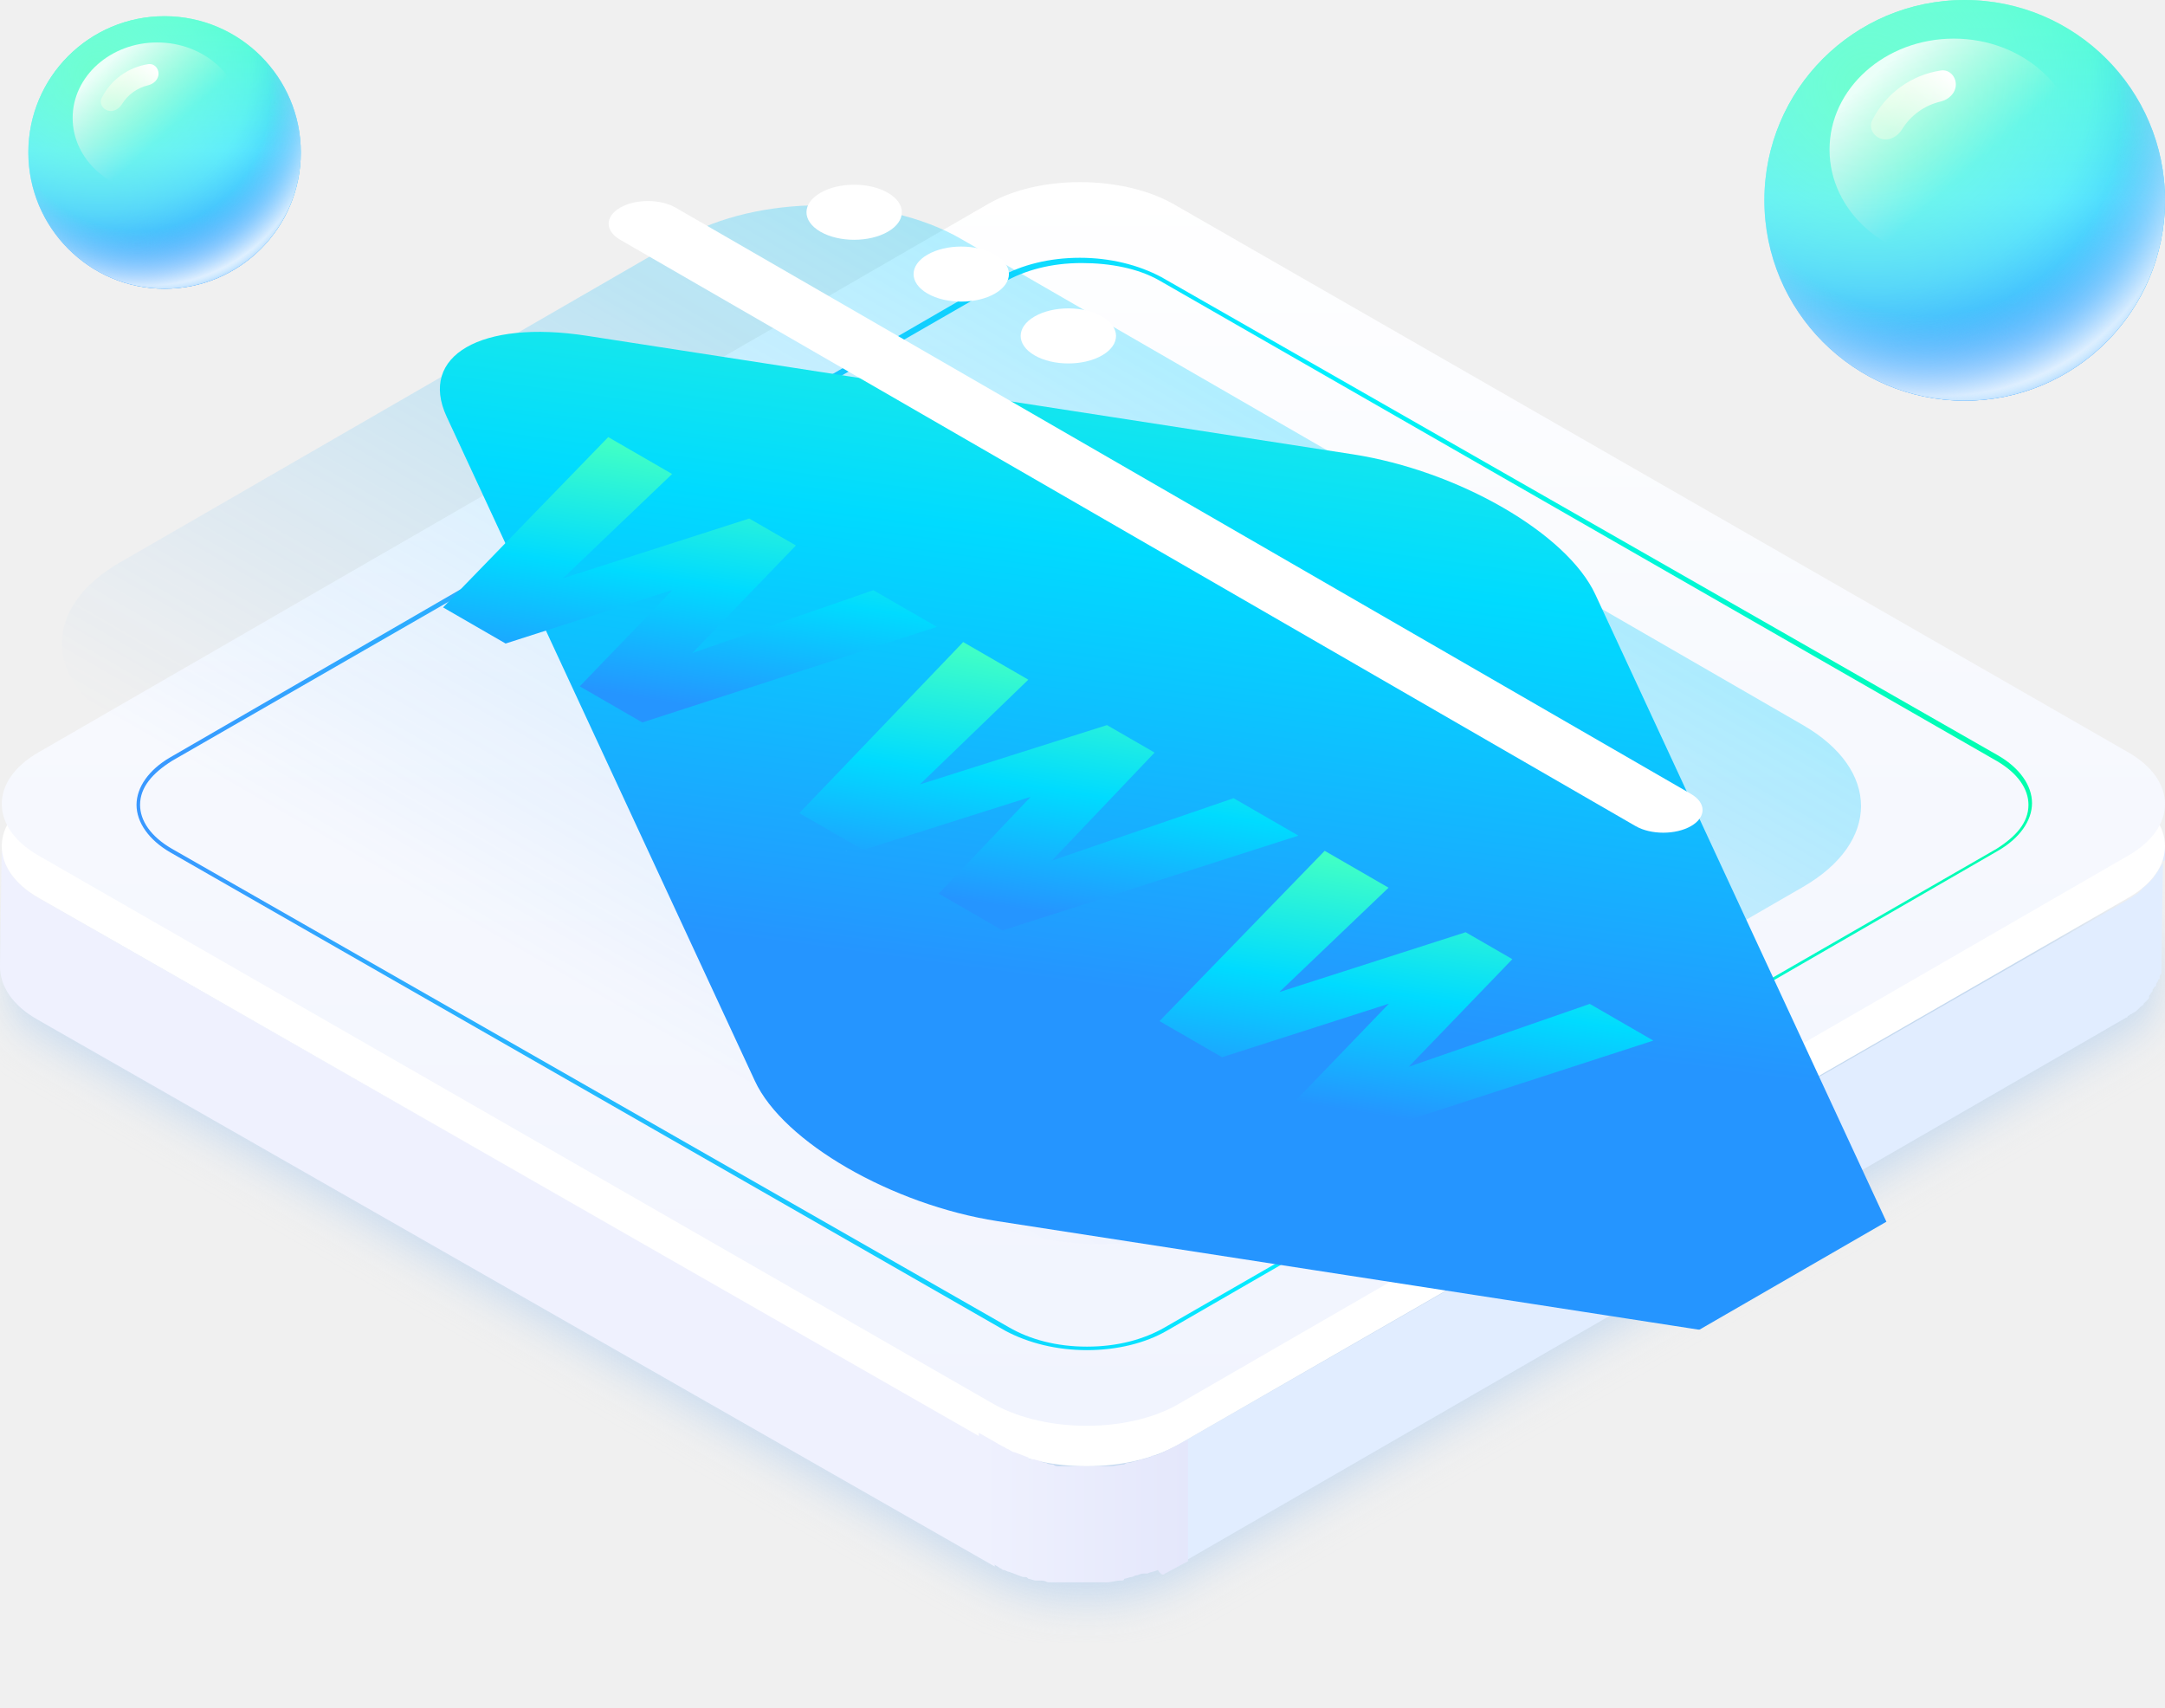
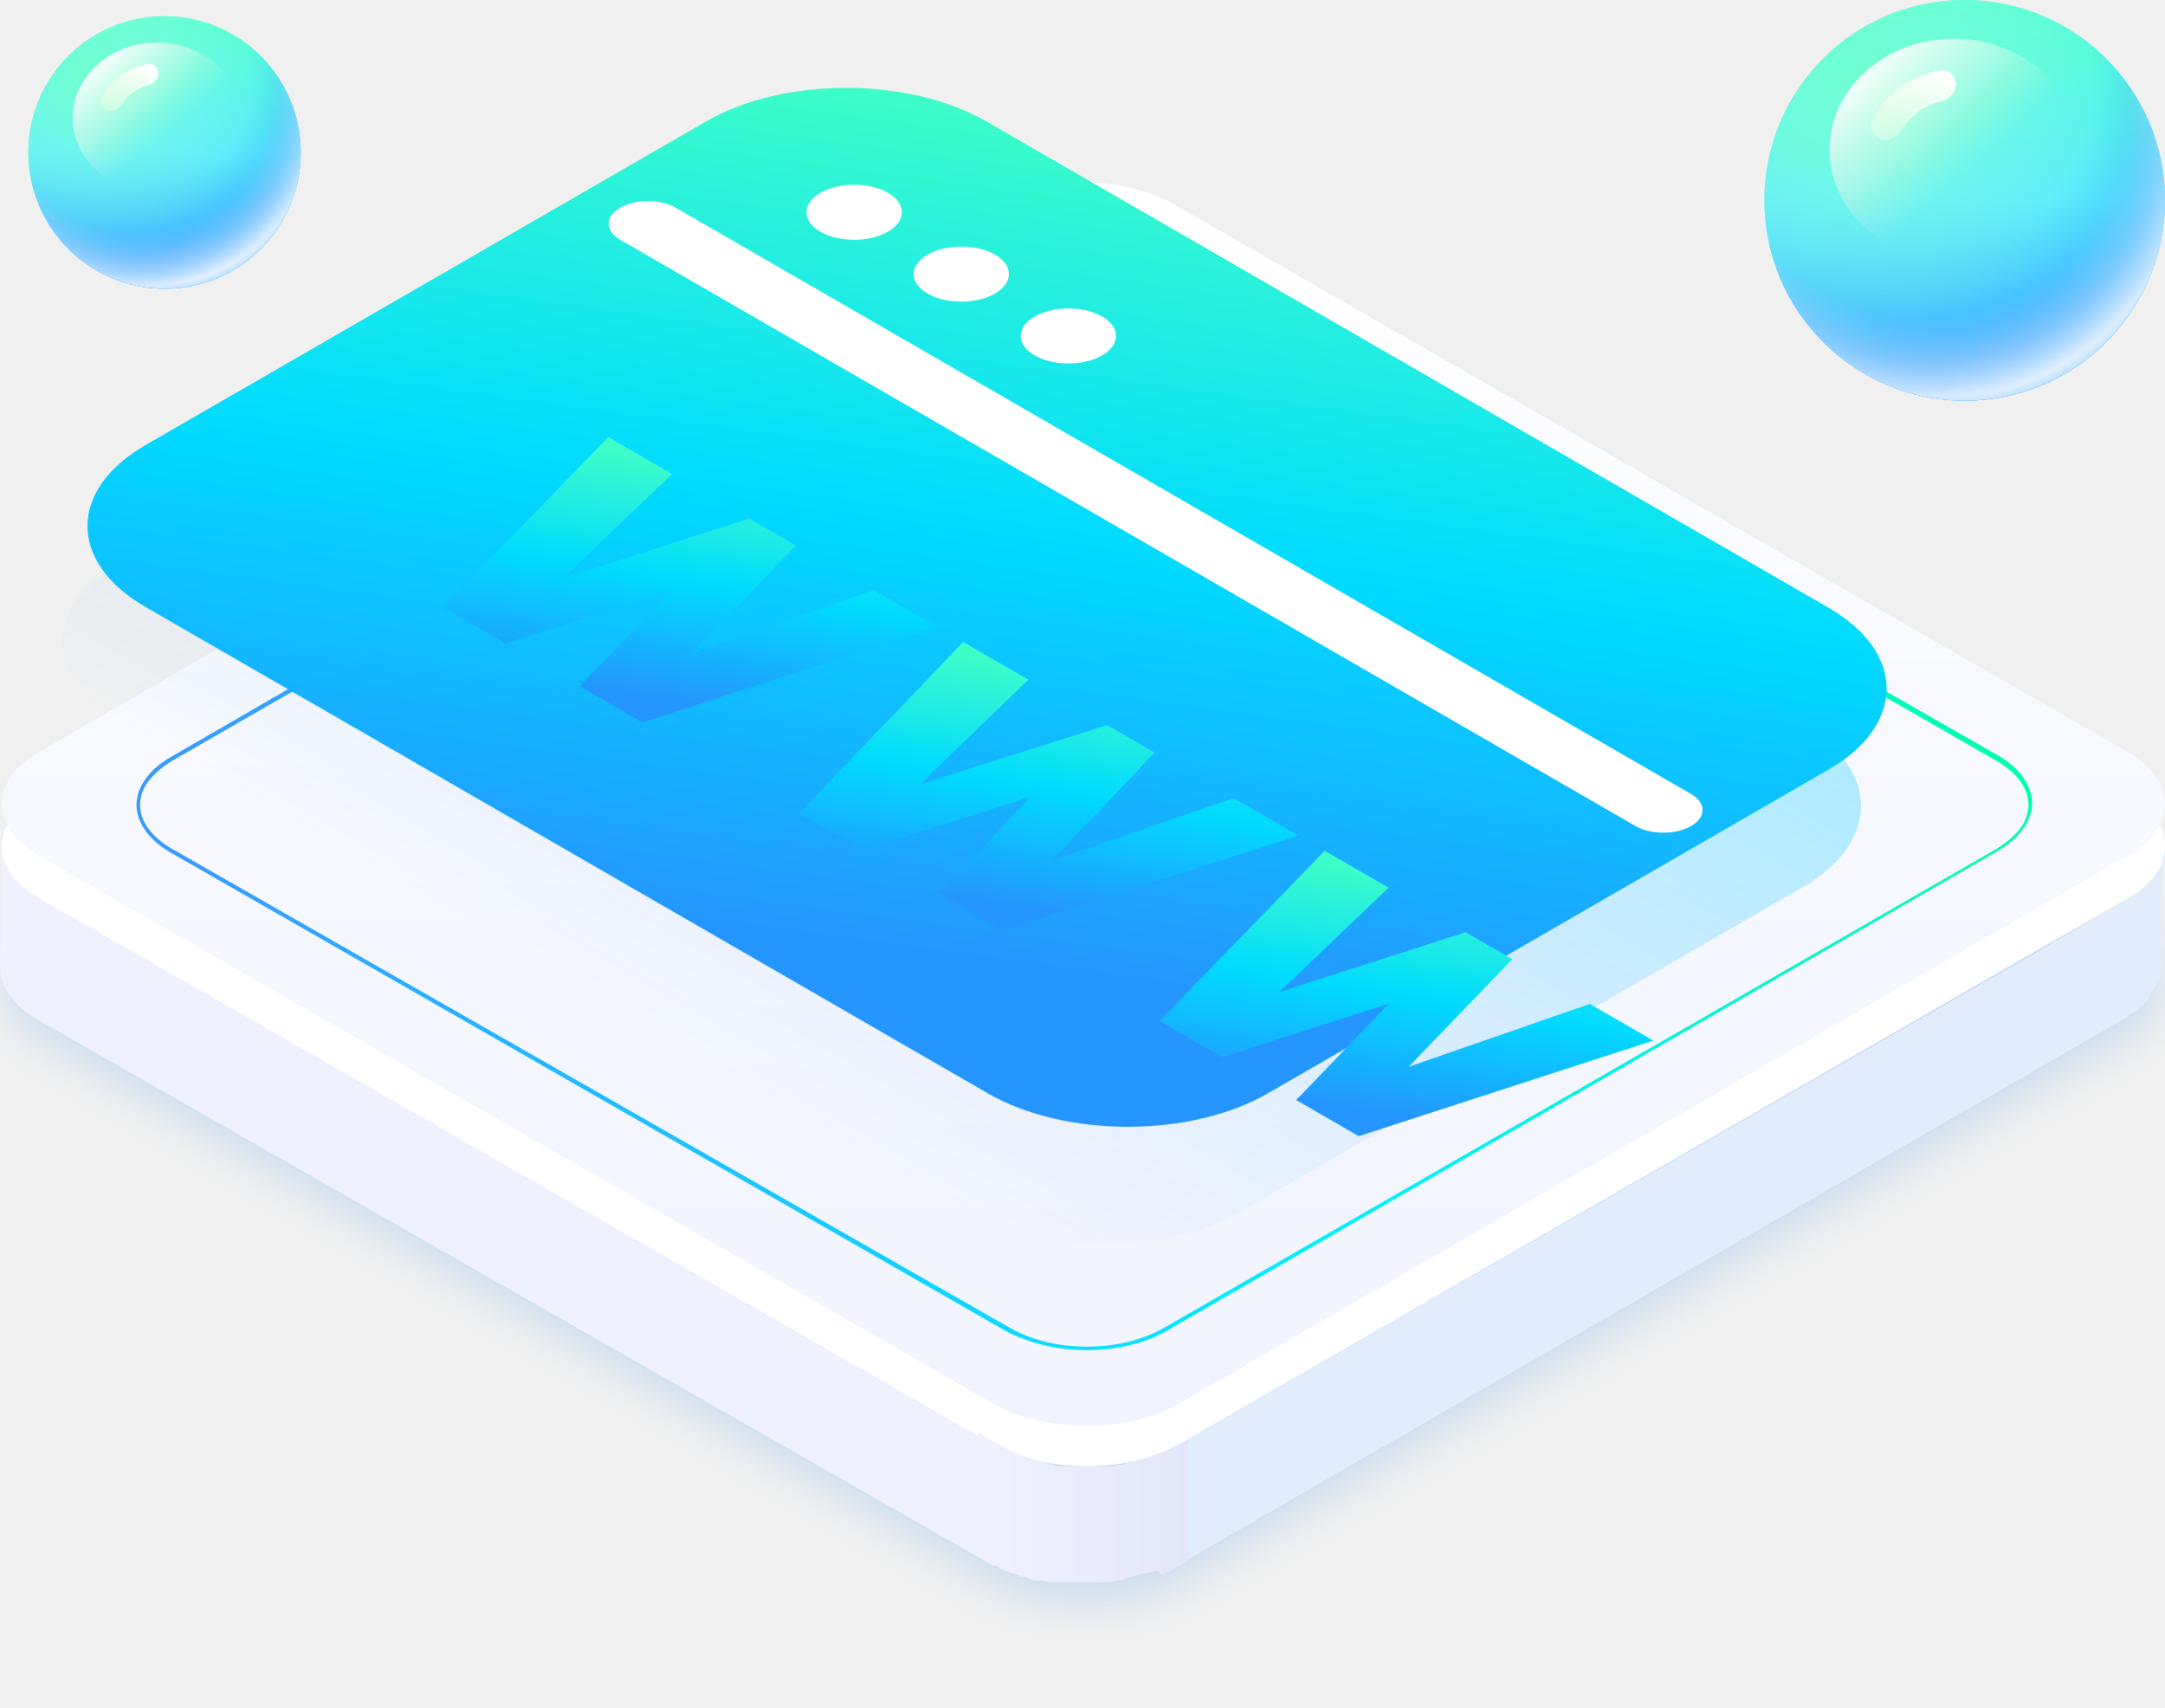
<svg xmlns="http://www.w3.org/2000/svg" width="535" height="422" viewBox="0 0 535 422" fill="none">
-   <g clip-path="url(#clip0_862_31178)">
-     <g filter="url(#filter0_f_862_31178)">
+   <g clip-path="url(#clip0_876_33954)">
+     <g filter="url(#filter0_f_876_33954)">
      <path d="M9.639 254.554C-2.63 247.6 -2.63 235.866 9.639 228.912L244.496 230.215C256.764 223.262 276.92 223.262 289.627 230.215L525.798 228.912C538.066 235.866 538.066 247.6 525.798 254.554L290.941 389.723C278.673 396.677 258.517 396.677 245.81 389.723L9.639 254.554Z" fill="#C5D9EF" />
    </g>
    <path d="M535 210.157C535 210.592 535 211.027 535 211.027C535 211.461 535 211.461 535 211.896C535 212.331 535 212.765 534.562 212.765C534.562 213.2 534.562 213.2 534.124 213.634C534.124 214.069 533.686 214.069 533.686 214.504C533.248 214.938 533.248 215.373 532.809 215.808C532.371 216.242 532.371 216.677 531.933 217.111C531.933 217.111 531.933 217.111 531.495 217.546C531.057 217.981 530.619 218.415 530.18 218.85C529.742 219.285 529.304 219.285 529.304 219.719C528.866 220.154 528.866 220.154 528.428 220.588C527.99 221.023 527.551 221.023 527.113 221.458C526.675 221.892 526.237 221.892 525.799 222.327L290.942 357.061L290.504 387.05L525.361 251.447C525.361 251.447 525.799 251.447 525.799 251.012C526.237 251.012 526.237 250.578 526.675 250.578C527.113 250.143 527.551 250.143 527.99 249.708C528.428 249.274 528.428 249.274 528.866 248.839C529.304 248.404 529.742 248.404 529.742 247.97C530.18 247.535 530.619 247.101 531.057 246.666C531.057 246.666 531.057 246.666 531.057 246.231C531.057 245.797 531.495 245.797 531.495 245.362L531.933 244.927C531.933 244.927 531.933 244.927 531.933 244.493C532.371 244.058 532.371 243.624 532.809 243.624C532.809 243.624 532.809 243.624 532.809 243.189C532.809 242.754 533.248 242.754 533.248 242.32C533.248 242.32 533.248 241.885 533.686 241.885C533.686 241.885 533.686 241.885 533.686 241.45C533.686 241.016 533.686 241.016 534.124 240.581V240.147C534.124 239.712 534.124 239.277 534.124 239.277C534.124 238.843 534.124 238.843 534.124 238.408C534.124 238.408 534.124 238.408 534.124 237.973L534.562 207.984C535 209.288 535 209.723 535 210.157Z" fill="#E1EDFF" />
    <path d="M9.64 221.892C3.505 218.415 0.438 213.634 0.438 208.854L0 238.843C0 243.623 3.067 248.404 9.201 251.881L245.811 387.05L246.249 357.061L9.64 221.892Z" fill="#EFF1FE" />
    <path d="M525.798 196.25C538.066 203.204 538.066 214.939 525.798 221.893L290.941 357.061C278.673 364.015 258.517 364.015 245.81 357.061L9.639 221.893C-2.63 214.939 -2.63 203.204 9.639 196.25L244.496 60.647C256.764 53.693 276.92 53.693 289.627 60.647L525.798 196.25Z" fill="white" />
-     <path d="M9.639 211.461C-2.63 204.507 -2.63 192.772 9.639 185.818L244.496 50.215C256.764 43.261 276.92 43.261 289.627 50.215L525.798 185.818C538.066 192.772 538.066 204.507 525.798 211.461L290.941 347.064C278.673 354.018 258.517 354.018 245.81 347.064L9.639 211.461Z" fill="url(#paint0_linear_862_31178)" />
-     <path d="M268.595 333.591C261.146 333.591 254.136 331.853 248.439 328.811L42.063 210.593C36.805 207.55 33.738 203.204 33.738 198.858C33.738 194.512 36.805 190.165 42.063 187.123L247.125 68.47C252.383 65.428 259.394 63.69 266.842 63.69C274.291 63.69 281.302 65.428 286.998 68.47L493.812 186.688C499.07 189.731 502.137 194.077 502.137 198.423C502.137 202.769 499.07 207.116 493.812 210.158L288.312 328.811C283.054 331.853 276.044 333.591 268.595 333.591ZM267.28 64.993C259.832 64.993 253.259 66.732 248.001 69.774L42.502 187.992C37.682 191.035 34.615 194.512 34.615 198.858C34.615 202.769 37.244 206.681 42.502 209.723L249.316 327.941C254.574 330.984 261.146 332.722 268.595 332.722C276.044 332.722 282.616 330.984 287.874 327.941L493.374 209.723C498.194 206.681 501.261 203.204 501.261 198.858C501.261 194.946 498.632 191.035 493.374 187.992L286.56 69.34C281.302 66.297 274.291 64.993 267.28 64.993Z" fill="url(#paint1_linear_862_31178)" />
-     <path d="M287.875 388.788C288.751 388.353 292.694 386.18 293.571 385.745V355.756C292.694 356.191 289.189 357.929 288.313 358.364C287.875 358.364 287.875 358.798 287.436 358.798C286.56 359.233 285.684 359.668 284.807 359.668C284.369 359.668 284.369 360.102 283.931 360.102C283.493 360.102 283.055 360.537 282.178 360.537C281.74 360.537 281.302 360.972 280.864 360.972C280.426 360.972 279.549 361.406 279.111 361.406C278.673 361.406 278.235 361.406 277.797 361.841C276.482 361.841 275.606 362.275 274.291 362.275C273.853 362.275 273.415 362.275 272.977 362.275C272.101 362.275 271.662 362.275 270.786 362.275C270.348 362.275 269.91 362.275 269.472 362.275C269.033 362.275 268.157 362.275 267.719 362.275C267.281 362.275 266.843 362.275 266.404 362.275C265.966 362.275 265.528 362.275 264.652 362.275C264.214 362.275 263.775 362.275 263.337 362.275C262.899 362.275 262.461 362.275 261.585 362.275C261.146 362.275 260.708 362.275 260.27 361.841C259.832 361.841 258.956 361.841 258.517 361.406C258.079 361.406 257.641 361.406 257.203 360.972C256.327 360.972 255.888 360.537 255.012 360.537C254.574 360.537 254.136 360.537 254.136 360.102C252.821 359.668 251.945 359.233 250.63 358.798C250.192 358.798 249.754 358.364 248.878 357.929C248.44 357.929 248.44 357.495 248.001 357.495C247.125 357.06 242.744 354.452 241.867 354.018V384.441C242.744 384.876 246.687 387.049 247.125 387.484C247.563 387.484 247.563 387.918 248.001 387.918C248.44 387.918 248.878 388.353 249.316 388.353C250.63 388.788 251.507 389.222 252.821 389.657C252.821 389.657 252.821 389.657 253.259 389.657C253.698 389.657 253.698 389.657 254.136 390.091C254.574 390.091 255.45 390.526 255.888 390.526H256.327C256.765 390.526 256.765 390.526 257.203 390.526C257.641 390.526 258.079 390.526 258.956 390.961C259.394 390.961 259.394 390.961 259.832 390.961C260.27 390.961 260.27 390.961 260.708 390.961C261.146 390.961 261.585 390.961 262.023 390.961C262.461 390.961 262.461 390.961 262.899 390.961C263.337 390.961 263.337 390.961 263.775 390.961C264.214 390.961 264.652 390.961 265.09 390.961C265.528 390.961 265.528 390.961 265.966 390.961C265.966 390.961 266.404 390.961 266.843 390.961C267.281 390.961 268.157 390.961 268.595 390.961C269.033 390.961 269.033 390.961 269.472 390.961H269.91C270.786 390.961 271.224 390.961 272.101 390.961C272.539 390.961 272.539 390.961 272.977 390.961C272.977 390.961 272.977 390.961 273.415 390.961C274.73 390.961 275.606 390.526 276.92 390.526C277.359 390.526 277.797 390.526 277.797 390.091C278.235 390.091 279.111 389.657 279.549 389.657C279.988 389.657 280.426 389.222 280.864 389.222C281.302 389.222 281.74 388.788 282.617 388.788H283.055H283.493C284.369 388.353 285.246 388.353 286.122 387.918C286.998 389.222 287.436 389.222 287.875 388.788Z" fill="url(#paint2_linear_862_31178)" />
-     <circle cx="40.667" cy="37.667" r="33.667" fill="url(#paint3_linear_862_31178)" />
-     <circle cx="40.667" cy="37.667" r="33.667" fill="url(#paint4_radial_862_31178)" />
-     <circle cx="40.667" cy="37.667" r="33.667" fill="url(#paint5_radial_862_31178)" />
-     <circle cx="40.667" cy="37.667" r="33.667" fill="url(#paint6_radial_862_31178)" />
-     <circle cx="40.667" cy="37.667" r="33.667" fill="url(#paint7_radial_862_31178)" />
+     <path d="M9.639 211.461C-2.63 204.507 -2.63 192.772 9.639 185.818L244.496 50.215C256.764 43.261 276.92 43.261 289.627 50.215L525.798 185.818C538.066 192.772 538.066 204.507 525.798 211.461L290.941 347.064C278.673 354.018 258.517 354.018 245.81 347.064L9.639 211.461Z" fill="url(#paint0_linear_876_33954)" />
+     <path d="M268.595 333.591C261.146 333.591 254.136 331.853 248.439 328.811L42.063 210.593C36.805 207.55 33.738 203.204 33.738 198.858C33.738 194.512 36.805 190.165 42.063 187.123L247.125 68.47C252.383 65.428 259.394 63.69 266.842 63.69C274.291 63.69 281.302 65.428 286.998 68.47L493.812 186.688C499.07 189.731 502.137 194.077 502.137 198.423C502.137 202.769 499.07 207.116 493.812 210.158L288.312 328.811C283.054 331.853 276.044 333.591 268.595 333.591ZM267.28 64.993C259.832 64.993 253.259 66.732 248.001 69.774L42.502 187.992C37.682 191.035 34.615 194.512 34.615 198.858C34.615 202.769 37.244 206.681 42.502 209.723L249.316 327.941C254.574 330.984 261.146 332.722 268.595 332.722C276.044 332.722 282.616 330.984 287.874 327.941L493.374 209.723C498.194 206.681 501.261 203.204 501.261 198.858C501.261 194.946 498.632 191.035 493.374 187.992L286.56 69.34C281.302 66.297 274.291 64.993 267.28 64.993Z" fill="url(#paint1_linear_876_33954)" />
+     <path d="M287.875 388.788C288.751 388.353 292.694 386.18 293.571 385.745V355.756C292.694 356.191 289.189 357.929 288.313 358.364C287.875 358.364 287.875 358.798 287.436 358.798C286.56 359.233 285.684 359.668 284.807 359.668C284.369 359.668 284.369 360.102 283.931 360.102C283.493 360.102 283.055 360.537 282.178 360.537C281.74 360.537 281.302 360.972 280.864 360.972C280.426 360.972 279.549 361.406 279.111 361.406C278.673 361.406 278.235 361.406 277.797 361.841C276.482 361.841 275.606 362.275 274.291 362.275C273.853 362.275 273.415 362.275 272.977 362.275C272.101 362.275 271.662 362.275 270.786 362.275C270.348 362.275 269.91 362.275 269.472 362.275C269.033 362.275 268.157 362.275 267.719 362.275C267.281 362.275 266.843 362.275 266.404 362.275C265.966 362.275 265.528 362.275 264.652 362.275C264.214 362.275 263.775 362.275 263.337 362.275C262.899 362.275 262.461 362.275 261.585 362.275C261.146 362.275 260.708 362.275 260.27 361.841C259.832 361.841 258.956 361.841 258.517 361.406C258.079 361.406 257.641 361.406 257.203 360.972C256.327 360.972 255.888 360.537 255.012 360.537C254.574 360.537 254.136 360.537 254.136 360.102C252.821 359.668 251.945 359.233 250.63 358.798C250.192 358.798 249.754 358.364 248.878 357.929C248.44 357.929 248.44 357.495 248.001 357.495C247.125 357.06 242.744 354.452 241.867 354.018V384.441C242.744 384.876 246.687 387.049 247.125 387.484C247.563 387.484 247.563 387.918 248.001 387.918C248.44 387.918 248.878 388.353 249.316 388.353C250.63 388.788 251.507 389.222 252.821 389.657C252.821 389.657 252.821 389.657 253.259 389.657C253.698 389.657 253.698 389.657 254.136 390.091C254.574 390.091 255.45 390.526 255.888 390.526H256.327C256.765 390.526 256.765 390.526 257.203 390.526C257.641 390.526 258.079 390.526 258.956 390.961C259.394 390.961 259.394 390.961 259.832 390.961C260.27 390.961 260.27 390.961 260.708 390.961C261.146 390.961 261.585 390.961 262.023 390.961C262.461 390.961 262.461 390.961 262.899 390.961C263.337 390.961 263.337 390.961 263.775 390.961C264.214 390.961 264.652 390.961 265.09 390.961C265.528 390.961 265.528 390.961 265.966 390.961C265.966 390.961 266.404 390.961 266.843 390.961C267.281 390.961 268.157 390.961 268.595 390.961C269.033 390.961 269.033 390.961 269.472 390.961H269.91C270.786 390.961 271.224 390.961 272.101 390.961C272.539 390.961 272.539 390.961 272.977 390.961C272.977 390.961 272.977 390.961 273.415 390.961C274.73 390.961 275.606 390.526 276.92 390.526C277.359 390.526 277.797 390.526 277.797 390.091C278.235 390.091 279.111 389.657 279.549 389.657C279.988 389.657 280.426 389.222 280.864 389.222C281.302 389.222 281.74 388.788 282.617 388.788H283.055H283.493C284.369 388.353 285.246 388.353 286.122 387.918C286.998 389.222 287.436 389.222 287.875 388.788Z" fill="url(#paint2_linear_876_33954)" />
+     <path d="M74.333 37.667C74.333 56.26 59.26 71.333 40.667 71.333C22.073 71.333 7 56.26 7 37.667C7 19.073 22.073 4 40.667 4C59.26 4 74.333 19.073 74.333 37.667Z" fill="url(#paint3_linear_876_33954)" />
+     <path d="M74.333 37.667C74.333 56.26 59.26 71.333 40.667 71.333C22.073 71.333 7 56.26 7 37.667C7 19.073 22.073 4 40.667 4C59.26 4 74.333 19.073 74.333 37.667Z" fill="url(#paint4_radial_876_33954)" />
+     <path d="M74.333 37.667C74.333 56.26 59.26 71.333 40.667 71.333C22.073 71.333 7 56.26 7 37.667C7 19.073 22.073 4 40.667 4C59.26 4 74.333 19.073 74.333 37.667Z" fill="url(#paint5_radial_876_33954)" />
+     <path d="M74.333 37.667C74.333 56.26 59.26 71.333 40.667 71.333C22.073 71.333 7 56.26 7 37.667C7 19.073 22.073 4 40.667 4C59.26 4 74.333 19.073 74.333 37.667Z" fill="url(#paint6_radial_876_33954)" />
+     <path d="M74.333 37.667C74.333 56.26 59.26 71.333 40.667 71.333C22.073 71.333 7 56.26 7 37.667C7 19.073 22.073 4 40.667 4C59.26 4 74.333 19.073 74.333 37.667Z" fill="url(#paint7_radial_876_33954)" />
    <g style="mix-blend-mode:lighten">
-       <ellipse cx="38.843" cy="29.149" rx="20.89" ry="18.659" fill="url(#paint8_linear_862_31178)" />
+       <path d="M59.732 29.149C59.732 39.454 50.38 47.807 38.843 47.807C27.306 47.807 17.953 39.454 17.953 29.149C17.953 18.844 27.306 10.49 38.843 10.49C50.38 10.49 59.732 18.844 59.732 29.149Z" fill="url(#paint8_linear_876_33954)" />
    </g>
    <g style="mix-blend-mode:lighten">
-       <path d="M26.628 27.315C25.277 26.895 24.503 25.445 25.14 24.181C26.249 21.982 27.872 20.067 29.888 18.61C31.904 17.152 34.23 16.209 36.666 15.844C38.066 15.635 39.201 16.823 39.176 18.239C39.152 19.654 37.969 20.75 36.591 21.074C35.266 21.385 34.008 21.956 32.892 22.763C31.776 23.57 30.84 24.586 30.13 25.747C29.391 26.954 27.98 27.735 26.628 27.315Z" fill="url(#paint9_linear_862_31178)" />
+       <path d="M26.63 27.316C25.278 26.896 24.504 25.446 25.142 24.182C26.25 21.983 27.874 20.069 29.89 18.611C31.905 17.153 34.231 16.21 36.667 15.845C38.067 15.636 39.202 16.825 39.178 18.24V18.24C39.154 19.655 37.97 20.751 36.592 21.075C35.268 21.386 34.009 21.957 32.894 22.764C31.778 23.571 30.841 24.587 30.131 25.748C29.393 26.955 27.982 27.736 26.63 27.316V27.316Z" fill="url(#paint9_linear_876_33954)" />
    </g>
-     <circle cx="485.5" cy="49.5" r="49.5" fill="url(#paint10_linear_862_31178)" />
-     <circle cx="485.5" cy="49.5" r="49.5" fill="url(#paint11_radial_862_31178)" />
-     <circle cx="485.5" cy="49.5" r="49.5" fill="url(#paint12_radial_862_31178)" />
-     <circle cx="485.5" cy="49.5" r="49.5" fill="url(#paint13_radial_862_31178)" />
-     <circle cx="485.5" cy="49.5" r="49.5" fill="url(#paint14_radial_862_31178)" />
+     <path d="M535 49.5C535 76.838 512.838 99 485.5 99C458.162 99 436 76.838 436 49.5C436 22.162 458.162 0 485.5 0C512.838 0 535 22.162 535 49.5Z" fill="url(#paint10_linear_876_33954)" />
+     <path d="M535 49.5C535 76.838 512.838 99 485.5 99C458.162 99 436 76.838 436 49.5C436 22.162 458.162 0 485.5 0C512.838 0 535 22.162 535 49.5Z" fill="url(#paint11_radial_876_33954)" />
+     <path d="M535 49.5C535 76.838 512.838 99 485.5 99C458.162 99 436 76.838 436 49.5C436 22.162 458.162 0 485.5 0C512.838 0 535 22.162 535 49.5Z" fill="url(#paint12_radial_876_33954)" />
+     <path d="M535 49.5C535 76.838 512.838 99 485.5 99C458.162 99 436 76.838 436 49.5C436 22.162 458.162 0 485.5 0C512.838 0 535 22.162 535 49.5Z" fill="url(#paint13_radial_876_33954)" />
+     <path d="M535 49.5C535 76.838 512.838 99 485.5 99C458.162 99 436 76.838 436 49.5C436 22.162 458.162 0 485.5 0C512.838 0 535 22.162 535 49.5Z" fill="url(#paint14_radial_876_33954)" />
    <g style="mix-blend-mode:lighten">
-       <ellipse cx="482.817" cy="36.977" rx="30.714" ry="27.434" fill="url(#paint15_linear_862_31178)" />
+       <path d="M513.531 36.977C513.531 52.128 499.78 64.41 482.817 64.41C465.855 64.41 452.104 52.128 452.104 36.977C452.104 21.826 465.855 9.543 482.817 9.543C499.78 9.543 513.531 21.826 513.531 36.977Z" fill="url(#paint15_linear_876_33954)" />
    </g>
    <g style="mix-blend-mode:lighten">
-       <path d="M464.86 34.281C462.873 33.663 461.735 31.531 462.672 29.673C464.302 26.439 466.689 23.625 469.653 21.481C472.616 19.337 476.037 17.951 479.618 17.415C481.676 17.107 483.345 18.855 483.31 20.936C483.274 23.016 481.534 24.628 479.508 25.104C477.561 25.561 475.71 26.401 474.07 27.587C472.429 28.774 471.053 30.268 470.009 31.975C468.923 33.75 466.848 34.898 464.86 34.281Z" fill="url(#paint16_linear_862_31178)" />
+       <path d="M464.86 34.282C462.873 33.665 461.735 31.533 462.672 29.674C464.302 26.441 466.689 23.626 469.653 21.483C472.616 19.339 476.037 17.953 479.618 17.417C481.677 17.109 483.345 18.856 483.31 20.937V20.937C483.274 23.018 481.534 24.63 479.508 25.105C477.561 25.562 475.71 26.402 474.07 27.589C472.429 28.776 471.053 30.27 470.009 31.976C468.923 33.752 466.848 34.9 464.86 34.282V34.282Z" fill="url(#paint16_linear_876_33954)" />
    </g>
-     <rect width="320.293" height="239.937" rx="40" transform="matrix(0.866025 0.5 -0.866025 0.5 202.793 39)" fill="url(#paint17_linear_862_31178)" />
-     <mask id="path-17-inside-1_862_31178" fill="white">
-       <rect width="320.293" height="239.937" rx="40" transform="matrix(0.866025 0.5 -0.866025 0.5 209.113 10)" />
-     </mask>
-     <rect width="320.293" height="239.937" rx="40" transform="matrix(0.866025 0.5 -0.866025 0.5 209.113 10)" stroke="url(#paint18_linear_862_31178)" stroke-width="239.937" mask="url(#path-17-inside-1_862_31178)" />
-     <rect width="15.845" height="305.58" rx="7.922" transform="matrix(0.866025 -0.5 -0.866025 -0.5 411.023 208.061)" fill="white" />
-     <circle r="9.62" transform="matrix(0.866025 0.5 -0.866025 0.5 211.074 52.4424)" fill="white" />
-     <circle r="9.62" transform="matrix(0.866025 0.5 -0.866025 0.5 237.537 67.7217)" fill="white" />
-     <circle r="9.62" transform="matrix(0.866025 0.5 -0.866025 0.5 264.002 82.999)" fill="white" />
-     <mask id="path-22-inside-2_862_31178" fill="white">
-       <path d="M124.943 159.001L109.486 150.076L150.305 108L166.089 117.113L139.107 142.89L185.145 128.115L196.677 134.773L171.085 161.353L215.814 145.822L231.517 154.888L158.72 178.502L143.263 169.578L166.182 145.768L124.943 159.001Z" />
-     </mask>
-     <path d="M124.943 159.001L-11.889 238.001L91.341 297.6L218.947 256.655L124.943 159.001ZM109.486 150.076L-59.346 95.481L-130.931 169.272L-27.346 229.076L109.486 150.076ZM150.305 108L287.137 29L106.386 -75.356L-18.527 53.405L150.305 108ZM166.089 117.113L331.705 174.898L410.107 99.997L302.921 38.113L166.089 117.113ZM139.107 142.89L-26.509 85.105L-402.859 444.652L233.126 240.54L139.107 142.89ZM185.145 128.115L321.977 49.115L218.738 -10.49L91.126 30.465L185.145 128.115ZM196.677 134.773L365.811 189.055L436.748 115.378L333.509 55.773L196.677 134.773ZM171.085 161.353L1.951 107.071L-350.057 472.673L270.816 257.095L171.085 161.353ZM215.814 145.822L352.646 66.822L245.698 5.075L116.084 50.08L215.814 145.822ZM231.517 154.888L326.304 252.29L548.85 180.1L368.349 75.888L231.517 154.888ZM158.72 178.502L21.888 257.502L125.617 317.389L253.507 275.904L158.72 178.502ZM143.263 169.578L-25.88 115.305L-96.799 188.978L6.431 248.578L143.263 169.578ZM166.182 145.768L335.325 200.041L664.534 -141.955L72.179 48.114L166.182 145.768ZM261.775 80.001L246.318 71.076L-27.346 229.076L-11.889 238.001L261.775 80.001ZM278.317 204.672L319.136 162.595L-18.527 53.405L-59.346 95.481L278.317 204.672ZM13.473 187L29.257 196.113L302.921 38.113L287.137 29L13.473 187ZM0.473 59.328L-26.509 85.105L304.723 200.676L331.705 174.898L0.473 59.328ZM233.126 240.54L279.164 225.765L91.126 30.465L45.089 45.24L233.126 240.54ZM48.313 207.115L59.845 213.773L333.509 55.773L321.977 49.115L48.313 207.115ZM27.542 80.491L1.951 107.071L340.22 215.635L365.811 189.055L27.542 80.491ZM270.816 257.095L315.545 241.564L116.084 50.08L71.355 65.61L270.816 257.095ZM78.982 224.822L94.685 233.888L368.349 75.888L352.646 66.822L78.982 224.822ZM136.73 57.486L63.934 81.1L253.507 275.904L326.304 252.29L136.73 57.486ZM295.552 99.502L280.095 90.578L6.431 248.578L21.888 257.502L295.552 99.502ZM312.406 223.851L335.325 200.041L-2.961 91.496L-25.88 115.305L312.406 223.851ZM72.179 48.114L30.94 61.346L218.947 256.655L260.185 243.423L72.179 48.114Z" fill="url(#paint19_linear_862_31178)" mask="url(#path-22-inside-2_862_31178)" />
-     <mask id="path-24-inside-3_862_31178" fill="white">
-       <path d="M213.282 210.003L197.515 200.9L238.014 158.639L254.114 167.934L227.309 193.813L273.551 179.156L285.313 185.947L259.926 212.645L304.834 197.217L320.85 206.464L247.735 229.894L231.968 220.791L254.704 196.876L213.282 210.003Z" />
-     </mask>
-     <path d="M213.282 210.003L76.45 289.003L179.115 348.276L306.392 307.943L213.282 210.003ZM197.515 200.9L28.193 146.814L-42.341 220.419L60.683 279.9L197.515 200.9ZM238.014 158.639L374.846 79.639L193.112 -25.285L68.691 104.553L238.014 158.639ZM254.114 167.934L420.193 225.275L497.62 150.522L390.946 88.934L254.114 167.934ZM227.309 193.813L61.23 136.473L-304.907 489.96L320.435 291.748L227.309 193.813ZM273.551 179.156L410.383 100.156L307.708 40.877L180.425 81.222L273.551 179.156ZM285.313 185.947L454.941 239.713L524.82 166.226L422.145 106.947L285.313 185.947ZM259.926 212.645L90.298 158.879L-251.534 518.362L358.879 308.656L259.926 212.645ZM304.834 197.217L441.666 118.217L335.232 56.768L205.881 101.206L304.834 197.217ZM320.85 206.464L414.759 304.149L639.16 232.241L457.682 127.464L320.85 206.464ZM247.735 229.894L110.903 308.894L214.072 368.459L341.644 327.579L247.735 229.894ZM231.968 220.791L62.332 167.034L-7.529 240.518L95.136 299.791L231.968 220.791ZM254.704 196.876L424.34 250.634L744.028 -85.635L161.594 98.937L254.704 196.876ZM350.114 131.003L334.347 121.9L60.683 279.9L76.45 289.003L350.114 131.003ZM366.838 254.986L407.336 212.725L68.691 104.553L28.193 146.814L366.838 254.986ZM101.182 237.639L117.282 246.934L390.946 88.934L374.846 79.639L101.182 237.639ZM88.035 110.594L61.23 136.473L393.387 251.154L420.193 225.275L88.035 110.594ZM320.435 291.748L366.677 277.091L180.425 81.222L134.183 95.879L320.435 291.748ZM136.719 258.156L148.481 264.947L422.145 106.947L410.383 100.156L136.719 258.156ZM115.685 132.181L90.298 158.879L429.554 266.411L454.941 239.713L115.685 132.181ZM358.879 308.656L403.786 293.228L205.881 101.206L160.973 116.634L358.879 308.656ZM168.002 276.217L184.018 285.464L457.682 127.464L441.666 118.217L168.002 276.217ZM226.941 108.779L153.825 132.209L341.644 327.579L414.759 304.149L226.941 108.779ZM384.567 150.894L368.8 141.791L95.136 299.791L110.903 308.894L384.567 150.894ZM401.604 274.549L424.34 250.634L85.068 143.119L62.332 167.034L401.604 274.549ZM161.594 98.937L120.172 112.063L306.392 307.943L347.814 294.816L161.594 98.937Z" fill="url(#paint20_linear_862_31178)" mask="url(#path-24-inside-3_862_31178)" />
-     <mask id="path-26-inside-4_862_31178" fill="white">
-       <path d="M301.984 261.218L286.527 252.293L327.346 210.217L343.13 219.33L316.148 245.107L362.186 230.332L373.718 236.99L348.126 263.57L392.855 248.039L408.558 257.105L335.761 280.719L320.304 271.794L343.223 247.985L301.984 261.218Z" />
-     </mask>
-     <path d="M301.984 261.218L165.152 340.218L268.382 399.817L395.988 358.872L301.984 261.218ZM286.527 252.293L117.695 197.698L46.11 271.489L149.695 331.293L286.527 252.293ZM327.346 210.217L464.178 131.217L283.427 26.86L158.514 155.622L327.346 210.217ZM343.13 219.33L508.746 277.115L587.148 202.214L479.962 140.33L343.13 219.33ZM316.148 245.107L150.533 187.322L-225.818 546.869L410.167 342.757L316.148 245.107ZM362.186 230.332L499.018 151.332L395.779 91.727L268.167 132.682L362.186 230.332ZM373.718 236.99L542.852 291.271L613.789 217.595L510.55 157.99L373.718 236.99ZM348.126 263.57L178.992 209.288L-173.016 574.89L447.857 359.312L348.126 263.57ZM392.855 248.039L529.687 169.039L422.739 107.292L293.125 152.296L392.855 248.039ZM408.558 257.105L503.345 354.507L725.891 282.317L545.39 178.105L408.558 257.105ZM335.761 280.719L198.929 359.719L302.658 419.606L430.548 378.121L335.761 280.719ZM320.304 271.794L151.161 217.522L80.242 291.195L183.472 350.794L320.304 271.794ZM343.223 247.985L512.366 302.258L841.575 -39.739L249.22 150.33L343.223 247.985ZM438.816 182.218L423.359 173.293L149.695 331.293L165.152 340.218L438.816 182.218ZM455.358 306.888L496.177 264.812L158.514 155.622L117.695 197.698L455.358 306.888ZM190.514 289.217L206.298 298.33L479.962 140.33L464.178 131.217L190.514 289.217ZM177.514 161.545L150.533 187.322L481.764 302.892L508.746 277.115L177.514 161.545ZM410.167 342.757L456.205 327.982L268.167 132.682L222.13 147.457L410.167 342.757ZM225.354 309.332L236.886 315.99L510.55 157.99L499.018 151.332L225.354 309.332ZM204.583 182.708L178.992 209.288L517.261 317.851L542.852 291.271L204.583 182.708ZM447.857 359.312L492.586 343.781L293.125 152.296L248.396 167.827L447.857 359.312ZM256.023 327.039L271.726 336.105L545.39 178.105L529.687 169.039L256.023 327.039ZM313.771 159.703L240.975 183.317L430.548 378.121L503.345 354.507L313.771 159.703ZM472.593 201.719L457.136 192.794L183.472 350.794L198.929 359.719L472.593 201.719ZM489.447 326.067L512.366 302.258L174.08 193.712L151.161 217.522L489.447 326.067ZM249.22 150.33L207.981 163.563L395.988 358.872L437.226 345.64L249.22 150.33Z" fill="url(#paint21_linear_862_31178)" mask="url(#path-26-inside-4_862_31178)" />
+     <path d="M168.152 59C187.284 47.954 218.302 47.954 237.434 59L445.534 179.147C464.666 190.192 464.666 208.101 445.534 219.147L307.025 299.115C287.893 310.161 256.874 310.161 237.743 299.115L29.642 178.969C10.511 167.923 10.511 150.014 29.642 138.969L168.152 59Z" fill="url(#paint17_linear_876_33954)" />
+     <path fill-rule="evenodd" clip-rule="evenodd" d="M243.754 30C224.623 18.954 193.604 18.954 174.472 30L35.963 109.969C16.831 121.014 16.831 138.923 35.963 149.969L244.063 270.115C263.195 281.161 294.213 281.161 313.345 270.115L451.855 190.147C470.986 179.101 470.986 161.192 451.854 150.147L243.754 30Z" fill="url(#paint18_linear_876_33954)" />
+     <path d="M404.162 204.099C407.952 206.287 414.095 206.287 417.884 204.099V204.099C421.674 201.912 421.674 198.365 417.884 196.177L166.966 51.309C163.177 49.121 157.033 49.121 153.244 51.309V51.309C149.455 53.497 149.455 57.044 153.244 59.232L404.162 204.099Z" fill="white" />
+     <path d="M219.405 57.252C214.804 59.909 207.344 59.909 202.743 57.252C198.142 54.596 198.142 50.289 202.743 47.632C207.344 44.976 214.804 44.976 219.405 47.632C224.007 50.289 224.007 54.596 219.405 57.252Z" fill="white" />
+     <path d="M245.868 72.532C241.267 75.188 233.807 75.188 229.206 72.532C224.605 69.875 224.605 65.568 229.206 62.912C233.807 60.255 241.267 60.255 245.868 62.912C250.47 65.568 250.47 69.875 245.868 72.532Z" fill="white" />
+     <path d="M272.333 87.809C267.732 90.466 260.272 90.466 255.671 87.809C251.069 85.153 251.069 80.846 255.671 78.189C260.272 75.532 267.732 75.532 272.333 78.189C276.934 80.846 276.934 85.153 272.333 87.809Z" fill="white" />
+     <path fill-rule="evenodd" clip-rule="evenodd" d="M109.486 150.076L124.943 159.001L166.182 145.768L143.263 169.578L158.72 178.502L231.517 154.888L215.814 145.822L171.085 161.353L196.677 134.773L185.145 128.115L139.107 142.89L166.089 117.113L150.305 108L109.486 150.076Z" fill="url(#paint19_linear_876_33954)" />
+     <path fill-rule="evenodd" clip-rule="evenodd" d="M197.515 200.9L213.282 210.003L254.704 196.876L231.968 220.791L247.735 229.894L320.85 206.464L304.834 197.217L259.926 212.645L285.313 185.947L273.551 179.156L227.309 193.813L254.114 167.934L238.014 158.639L197.515 200.9Z" fill="url(#paint20_linear_876_33954)" />
+     <path fill-rule="evenodd" clip-rule="evenodd" d="M286.527 252.293L301.984 261.218L343.223 247.985L320.304 271.794L335.761 280.719L408.558 257.105L392.855 248.039L348.126 263.57L373.718 236.99L362.186 230.332L316.148 245.107L343.13 219.33L327.346 210.217L286.527 252.293Z" fill="url(#paint21_linear_876_33954)" />
  </g>
  <defs>
-     <filter id="filter0_f_862_31178" x="-10.562" y="214" width="556.562" height="191.938" filterUnits="userSpaceOnUse" color-interpolation-filters="sRGB">
+     <filter id="filter0_f_876_33954" x="-10.562" y="214" width="556.562" height="191.938" filterUnits="userSpaceOnUse" color-interpolation-filters="sRGB">
      <feFlood flood-opacity="0" result="BackgroundImageFix" />
      <feBlend mode="normal" in="SourceGraphic" in2="BackgroundImageFix" result="shape" />
-       <feGaussianBlur stdDeviation="5.5" result="effect1_foregroundBlur_862_31178" />
+       <feGaussianBlur stdDeviation="5.5" result="effect1_foregroundBlur_876_33954" />
    </filter>
-     <linearGradient id="paint0_linear_862_31178" x1="267.84" y1="352.232" x2="267.84" y2="44.998" gradientUnits="userSpaceOnUse">
+     <linearGradient id="paint0_linear_876_33954" x1="267.84" y1="352.232" x2="267.84" y2="44.998" gradientUnits="userSpaceOnUse">
      <stop stop-color="#F1F4FE" />
      <stop offset="0.58" stop-color="#F7F9FE" />
      <stop offset="1" stop-color="white" />
    </linearGradient>
-     <linearGradient id="paint1_linear_862_31178" x1="33.384" y1="198.621" x2="502.289" y2="198.621" gradientUnits="userSpaceOnUse">
+     <linearGradient id="paint1_linear_876_33954" x1="33.384" y1="198.621" x2="502.289" y2="198.621" gradientUnits="userSpaceOnUse">
      <stop stop-color="#3A98FF" />
      <stop offset="0.628" stop-color="#00F0FF" />
      <stop offset="1" stop-color="#00FFAC" />
    </linearGradient>
-     <linearGradient id="paint2_linear_862_31178" x1="242.582" y1="373.938" x2="293.464" y2="373.938" gradientUnits="userSpaceOnUse">
+     <linearGradient id="paint2_linear_876_33954" x1="242.582" y1="373.938" x2="293.464" y2="373.938" gradientUnits="userSpaceOnUse">
      <stop stop-color="#EFF1FE" />
      <stop offset="1" stop-color="#E4E7FB" />
    </linearGradient>
-     <linearGradient id="paint3_linear_862_31178" x1="40.667" y1="4" x2="40.667" y2="71.333" gradientUnits="userSpaceOnUse">
+     <linearGradient id="paint3_linear_876_33954" x1="40.667" y1="4" x2="40.667" y2="71.333" gradientUnits="userSpaceOnUse">
      <stop stop-color="#40FFC6" />
      <stop offset="0.493" stop-color="#4AE6FF" />
      <stop offset="1" stop-color="#2595FF" />
    </linearGradient>
-     <radialGradient id="paint4_radial_862_31178" cx="0" cy="0" r="1" gradientUnits="userSpaceOnUse" gradientTransform="translate(26.8393 17.2262) rotate(62.6223) scale(75.8263)">
+     <radialGradient id="paint4_radial_876_33954" cx="0" cy="0" r="1" gradientUnits="userSpaceOnUse" gradientTransform="translate(26.8393 17.2262) rotate(62.6223) scale(75.8263)">
      <stop offset="0.462" stop-color="#2AA8FF" stop-opacity="0" />
      <stop offset="0.895" stop-color="#2595FF" />
    </radialGradient>
-     <radialGradient id="paint5_radial_862_31178" cx="0" cy="0" r="1" gradientUnits="userSpaceOnUse" gradientTransform="translate(24.4345 18.4286) rotate(56.6259) scale(90.7081)">
+     <radialGradient id="paint5_radial_876_33954" cx="0" cy="0" r="1" gradientUnits="userSpaceOnUse" gradientTransform="translate(24.4345 18.4286) rotate(56.6259) scale(90.7081)">
      <stop stop-color="#6EFFCE" />
      <stop offset="0.57" stop-color="#A5FFFD" stop-opacity="0" />
    </radialGradient>
-     <radialGradient id="paint6_radial_862_31178" cx="0" cy="0" r="1" gradientUnits="userSpaceOnUse" gradientTransform="translate(34.0536 24.4405) rotate(63.4349) scale(48.3586)">
+     <radialGradient id="paint6_radial_876_33954" cx="0" cy="0" r="1" gradientUnits="userSpaceOnUse" gradientTransform="translate(34.0536 24.4405) rotate(63.4349) scale(48.3586)">
      <stop offset="0.672" stop-color="#9EC6FD" stop-opacity="0" />
      <stop offset="1" stop-color="white" />
    </radialGradient>
-     <radialGradient id="paint7_radial_862_31178" cx="0" cy="0" r="1" gradientUnits="userSpaceOnUse" gradientTransform="translate(37.027 30.3874) rotate(62.0378) scale(41.7221)">
+     <radialGradient id="paint7_radial_876_33954" cx="0" cy="0" r="1" gradientUnits="userSpaceOnUse" gradientTransform="translate(37.027 30.3874) rotate(62.0378) scale(41.7221)">
      <stop offset="0.961" stop-color="#2AA8FF" stop-opacity="0" />
      <stop offset="1" stop-color="#058AFF" stop-opacity="0.26" />
    </radialGradient>
-     <linearGradient id="paint8_linear_862_31178" x1="26.906" y1="15.305" x2="41.967" y2="32.032" gradientUnits="userSpaceOnUse">
+     <linearGradient id="paint8_linear_876_33954" x1="26.906" y1="15.305" x2="41.967" y2="32.032" gradientUnits="userSpaceOnUse">
      <stop stop-color="white" stop-opacity="0.86" />
      <stop offset="1" stop-color="#D9D9D9" stop-opacity="0" />
    </linearGradient>
-     <linearGradient id="paint9_linear_862_31178" x1="38.847" y1="17.193" x2="29.747" y2="27.657" gradientUnits="userSpaceOnUse">
+     <linearGradient id="paint9_linear_876_33954" x1="38.847" y1="17.193" x2="29.747" y2="27.657" gradientUnits="userSpaceOnUse">
      <stop stop-color="white" />
      <stop offset="1" stop-color="#FFFFE9" stop-opacity="0.38" />
    </linearGradient>
-     <linearGradient id="paint10_linear_862_31178" x1="485.5" y1="0" x2="485.5" y2="99" gradientUnits="userSpaceOnUse">
+     <linearGradient id="paint10_linear_876_33954" x1="485.5" y1="0" x2="485.5" y2="99" gradientUnits="userSpaceOnUse">
      <stop stop-color="#40FFC6" />
      <stop offset="0.493" stop-color="#4AE6FF" />
      <stop offset="1" stop-color="#2595FF" />
    </linearGradient>
-     <radialGradient id="paint11_radial_862_31178" cx="0" cy="0" r="1" gradientUnits="userSpaceOnUse" gradientTransform="translate(465.17 19.4464) rotate(62.6223) scale(111.487)">
+     <radialGradient id="paint11_radial_876_33954" cx="0" cy="0" r="1" gradientUnits="userSpaceOnUse" gradientTransform="translate(465.17 19.4464) rotate(62.6223) scale(111.487)">
      <stop offset="0.462" stop-color="#2AA8FF" stop-opacity="0" />
      <stop offset="0.895" stop-color="#2595FF" />
    </radialGradient>
-     <radialGradient id="paint12_radial_862_31178" cx="0" cy="0" r="1" gradientUnits="userSpaceOnUse" gradientTransform="translate(461.634 21.2143) rotate(56.6259) scale(133.368)">
+     <radialGradient id="paint12_radial_876_33954" cx="0" cy="0" r="1" gradientUnits="userSpaceOnUse" gradientTransform="translate(461.634 21.2143) rotate(56.6259) scale(133.368)">
      <stop stop-color="#6EFFCE" />
      <stop offset="0.57" stop-color="#A5FFFD" stop-opacity="0" />
    </radialGradient>
-     <radialGradient id="paint13_radial_862_31178" cx="0" cy="0" r="1" gradientUnits="userSpaceOnUse" gradientTransform="translate(475.777 30.0536) rotate(63.4349) scale(71.1015)">
+     <radialGradient id="paint13_radial_876_33954" cx="0" cy="0" r="1" gradientUnits="userSpaceOnUse" gradientTransform="translate(475.777 30.0536) rotate(63.4349) scale(71.1015)">
      <stop offset="0.672" stop-color="#9EC6FD" stop-opacity="0" />
      <stop offset="1" stop-color="white" />
    </radialGradient>
-     <radialGradient id="paint14_radial_862_31178" cx="0" cy="0" r="1" gradientUnits="userSpaceOnUse" gradientTransform="translate(480.149 38.7973) rotate(62.0378) scale(61.3439)">
+     <radialGradient id="paint14_radial_876_33954" cx="0" cy="0" r="1" gradientUnits="userSpaceOnUse" gradientTransform="translate(480.149 38.7973) rotate(62.0378) scale(61.3439)">
      <stop offset="0.961" stop-color="#2AA8FF" stop-opacity="0" />
      <stop offset="1" stop-color="#058AFF" stop-opacity="0.26" />
    </radialGradient>
-     <linearGradient id="paint15_linear_862_31178" x1="465.267" y1="16.623" x2="487.411" y2="41.216" gradientUnits="userSpaceOnUse">
+     <linearGradient id="paint15_linear_876_33954" x1="465.267" y1="16.623" x2="487.411" y2="41.216" gradientUnits="userSpaceOnUse">
      <stop stop-color="white" stop-opacity="0.86" />
      <stop offset="1" stop-color="#D9D9D9" stop-opacity="0" />
    </linearGradient>
-     <linearGradient id="paint16_linear_862_31178" x1="482.825" y1="19.398" x2="469.446" y2="34.783" gradientUnits="userSpaceOnUse">
+     <linearGradient id="paint16_linear_876_33954" x1="482.825" y1="19.398" x2="469.446" y2="34.783" gradientUnits="userSpaceOnUse">
      <stop stop-color="white" />
      <stop offset="1" stop-color="#FFFFE9" stop-opacity="0.38" />
    </linearGradient>
-     <linearGradient id="paint17_linear_862_31178" x1="160.147" y1="0" x2="160.147" y2="239.937" gradientUnits="userSpaceOnUse">
+     <linearGradient id="paint17_linear_876_33954" x1="341.484" y1="119.073" x2="237.588" y2="299.026" gradientUnits="userSpaceOnUse">
      <stop stop-color="#00CBFF" stop-opacity="0.3" />
      <stop offset="1" stop-color="#3A98FF" stop-opacity="0" />
    </linearGradient>
-     <linearGradient id="paint18_linear_862_31178" x1="58.287" y1="-27.163" x2="217.302" y2="230.317" gradientUnits="userSpaceOnUse">
+     <linearGradient id="paint18_linear_876_33954" x1="283.115" y1="25.562" x2="253.65" y2="241.427" gradientUnits="userSpaceOnUse">
      <stop stop-color="#40FFC6" />
      <stop offset="0.503" stop-color="#00DBFF" />
      <stop offset="1" stop-color="#2595FF" />
    </linearGradient>
-     <linearGradient id="paint19_linear_862_31178" x1="171.519" y1="112.817" x2="162.19" y2="173.075" gradientUnits="userSpaceOnUse">
+     <linearGradient id="paint19_linear_876_33954" x1="171.519" y1="112.817" x2="162.19" y2="173.075" gradientUnits="userSpaceOnUse">
      <stop stop-color="#40FFC6" />
      <stop offset="0.503" stop-color="#00DBFF" />
      <stop offset="1" stop-color="#2595FF" />
    </linearGradient>
-     <linearGradient id="paint20_linear_862_31178" x1="259.524" y1="163.626" x2="249.822" y2="224.221" gradientUnits="userSpaceOnUse">
+     <linearGradient id="paint20_linear_876_33954" x1="259.524" y1="163.626" x2="249.822" y2="224.221" gradientUnits="userSpaceOnUse">
      <stop stop-color="#40FFC6" />
      <stop offset="0.503" stop-color="#00DBFF" />
      <stop offset="1" stop-color="#2595FF" />
    </linearGradient>
-     <linearGradient id="paint21_linear_862_31178" x1="348.56" y1="215.034" x2="339.231" y2="275.292" gradientUnits="userSpaceOnUse">
+     <linearGradient id="paint21_linear_876_33954" x1="348.56" y1="215.034" x2="339.231" y2="275.292" gradientUnits="userSpaceOnUse">
      <stop stop-color="#40FFC6" />
      <stop offset="0.503" stop-color="#00DBFF" />
      <stop offset="1" stop-color="#2595FF" />
    </linearGradient>
-     <clipPath id="clip0_862_31178">
+     <clipPath id="clip0_876_33954">
      <rect width="535" height="422" fill="white" />
    </clipPath>
  </defs>
</svg>
